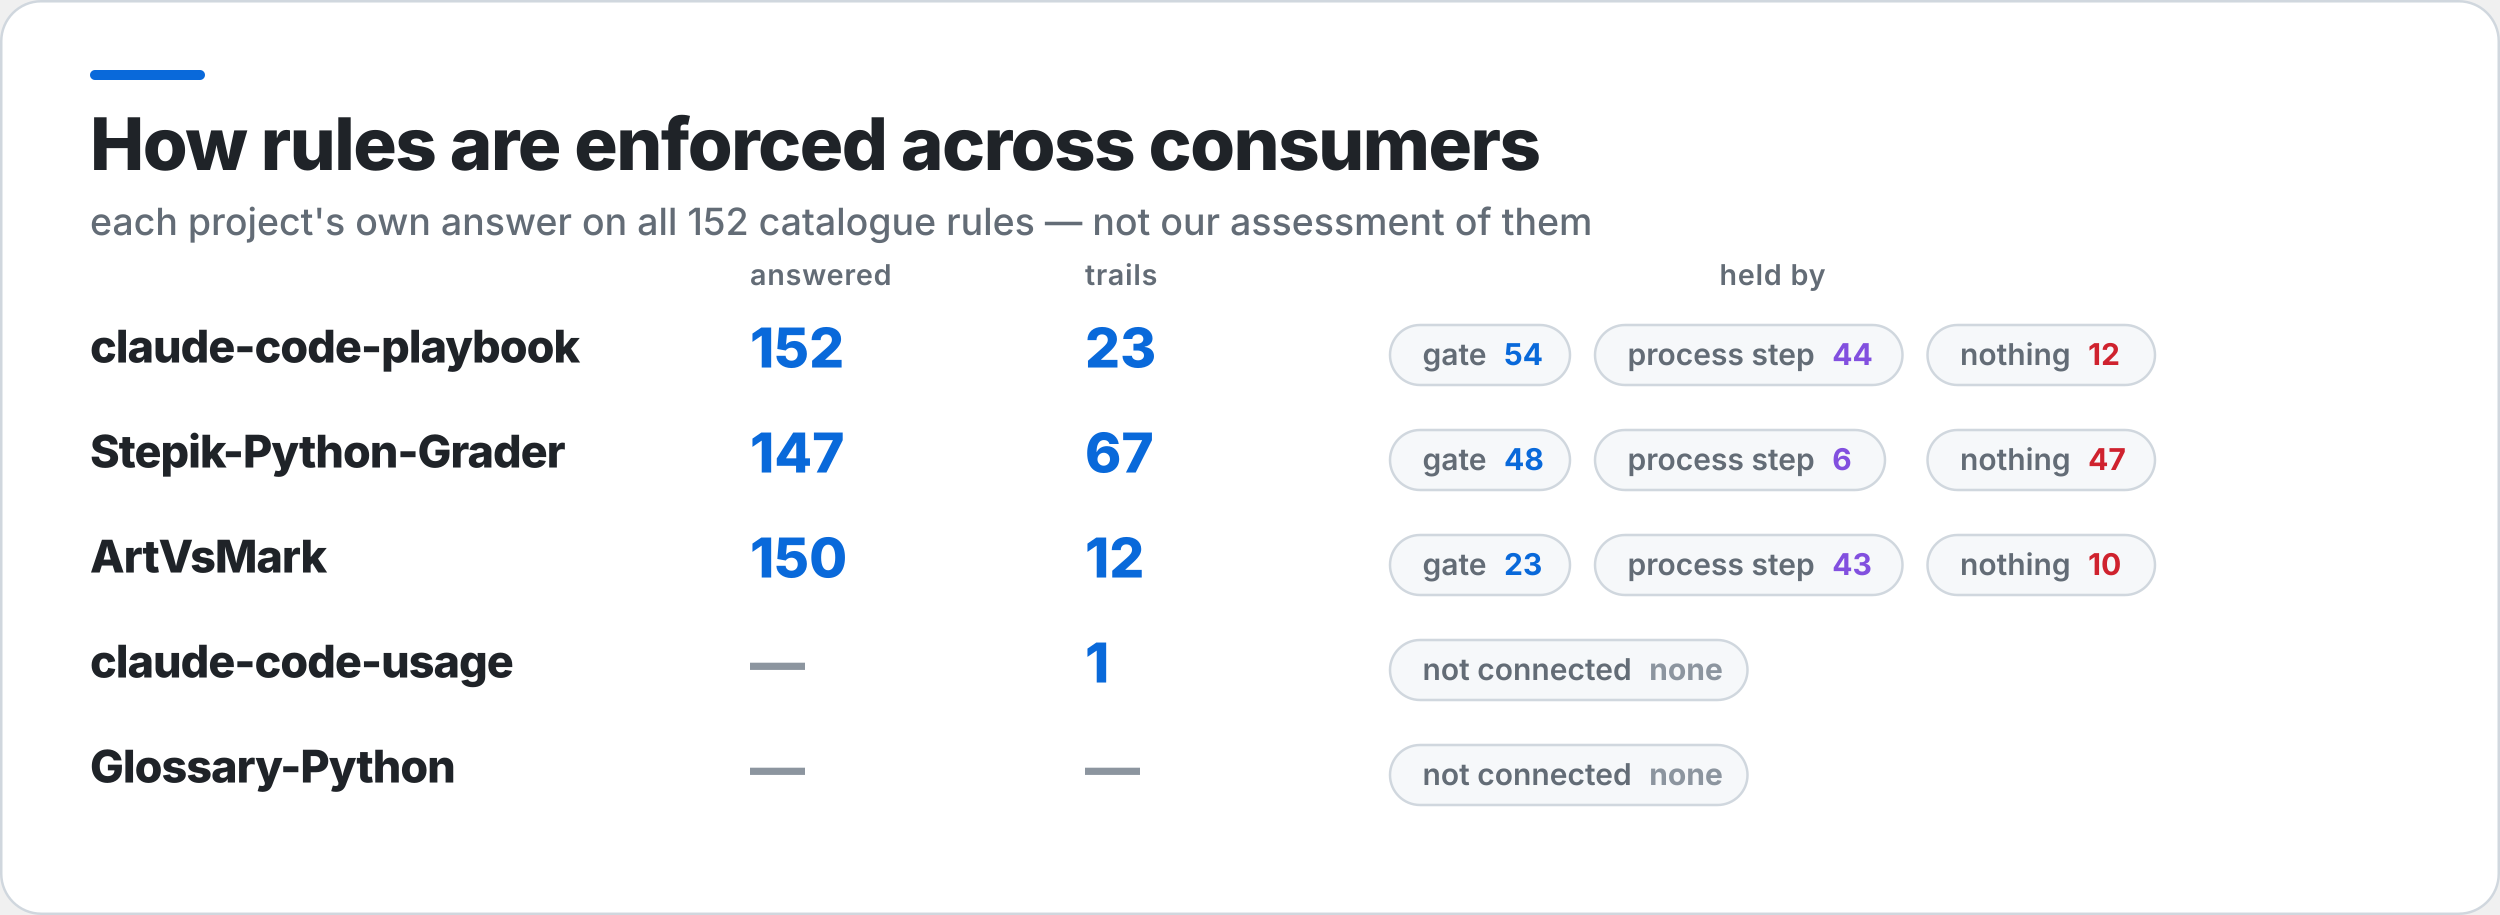
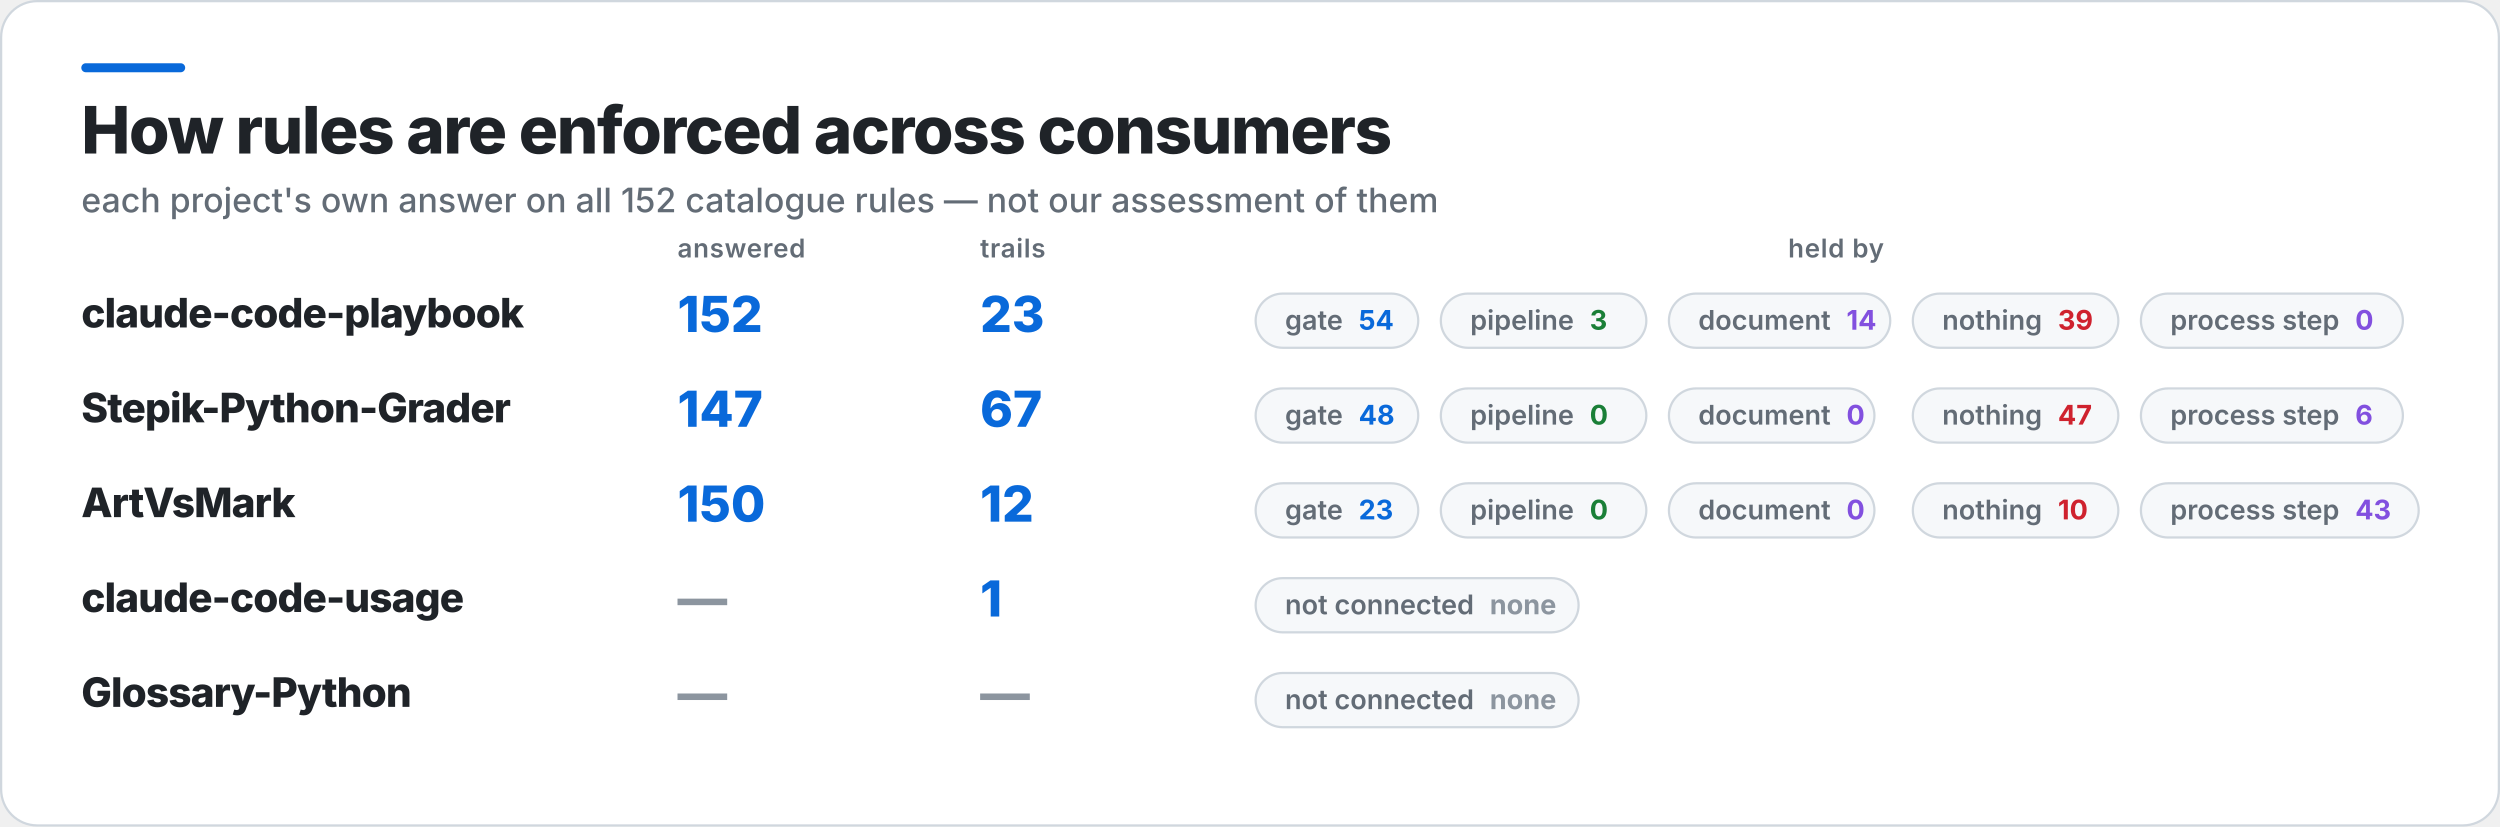
- <svg xmlns="http://www.w3.org/2000/svg" width="1000" height="366" viewBox="0 0 1000 366" role="img" aria-label="How rules are enforced across consumers">
-   <rect x="0.5" y="0.5" width="999" height="365" rx="16" fill="#FFFFFF" stroke="#D0D7DE" />
+ <svg xmlns="http://www.w3.org/2000/svg" width="1107" height="366" viewBox="0 0 1107 366" role="img" aria-label="How rules are enforced across consumers">
+   <rect x="0.5" y="0.5" width="1106" height="365" rx="16" fill="#FFFFFF" stroke="#D0D7DE" />
  <rect x="36" y="28" width="46" height="4" rx="2" fill="#0969DA" />
  <text x="36" y="68" fill="#1F2328" font-family="Inter,Segoe UI,Helvetica,Arial,sans-serif" font-size="29" font-weight="800" letter-spacing="-0.6">How rules are enforced across consumers</text>
  <text x="36" y="94" fill="#636C76" font-family="Inter,Segoe UI,Helvetica,Arial,sans-serif" font-size="15" font-weight="500">each project's own answer on all 152 catalogue rules — not our assessment of them</text>
  <text x="300" y="114" fill="#636C76" font-family="Inter,Segoe UI,Helvetica,Arial,sans-serif" font-size="11.5" font-weight="600" letter-spacing="0.3">answered</text>
  <text x="434" y="114" fill="#636C76" font-family="Inter,Segoe UI,Helvetica,Arial,sans-serif" font-size="11.5" font-weight="600" letter-spacing="0.3">trails</text>
-   <text x="709" y="114" fill="#636C76" font-family="Inter,Segoe UI,Helvetica,Arial,sans-serif" font-size="11.5" font-weight="600" letter-spacing="0.3" text-anchor="middle">held by</text>
+   <text x="813" y="114" fill="#636C76" font-family="Inter,Segoe UI,Helvetica,Arial,sans-serif" font-size="11.5" font-weight="600" letter-spacing="0.3" text-anchor="middle">held by</text>
  <text x="36" y="145" fill="#1F2328" font-family="Inter,Segoe UI,Helvetica,Arial,sans-serif" font-size="18" font-weight="800" letter-spacing="-0.4">claude-code-playbook</text>
  <text x="300" y="147" fill="#0969DA" font-family="Inter,Segoe UI,Helvetica,Arial,sans-serif" font-size="22" font-weight="800">152</text>
  <text x="434" y="147" fill="#0969DA" font-family="Inter,Segoe UI,Helvetica,Arial,sans-serif" font-size="22" font-weight="800">23</text>
  <rect x="556" y="130" width="72" height="24" rx="12" fill="#F6F8FA" stroke="#D0D7DE" />
  <text x="569" y="146" fill="#636C76" font-family="Inter,Segoe UI,Helvetica,Arial,sans-serif" font-size="12" font-weight="600">gate<tspan fill="#0969DA" font-weight="700" dx="7">54</tspan>
  </text>
-   <rect x="638" y="130" width="123" height="24" rx="12" fill="#F6F8FA" stroke="#D0D7DE" />
-   <text x="651" y="146" fill="#636C76" font-family="Inter,Segoe UI,Helvetica,Arial,sans-serif" font-size="12" font-weight="600">process step<tspan fill="#8250DF" font-weight="700" dx="7">44</tspan>
+   <rect x="638" y="130" width="91" height="24" rx="12" fill="#F6F8FA" stroke="#D0D7DE" />
+   <text x="651" y="146" fill="#636C76" font-family="Inter,Segoe UI,Helvetica,Arial,sans-serif" font-size="12" font-weight="600">pipeline<tspan fill="#1A7F37" font-weight="700" dx="7">3</tspan>
  </text>
-   <rect x="771" y="130" width="91" height="24" rx="12" fill="#F6F8FA" stroke="#D0D7DE" />
-   <text x="784" y="146" fill="#636C76" font-family="Inter,Segoe UI,Helvetica,Arial,sans-serif" font-size="12" font-weight="600">nothing<tspan fill="#CF222E" font-weight="700" dx="7">12</tspan>
+   <rect x="739" y="130" width="98" height="24" rx="12" fill="#F6F8FA" stroke="#D0D7DE" />
+   <text x="752" y="146" fill="#636C76" font-family="Inter,Segoe UI,Helvetica,Arial,sans-serif" font-size="12" font-weight="600">document<tspan fill="#8250DF" font-weight="700" dx="7">14</tspan>
+   </text>
+   <rect x="847" y="130" width="91" height="24" rx="12" fill="#F6F8FA" stroke="#D0D7DE" />
+   <text x="860" y="146" fill="#636C76" font-family="Inter,Segoe UI,Helvetica,Arial,sans-serif" font-size="12" font-weight="600">nothing<tspan fill="#CF222E" font-weight="700" dx="7">39</tspan>
+   </text>
+   <rect x="948" y="130" width="116" height="24" rx="12" fill="#F6F8FA" stroke="#D0D7DE" />
+   <text x="961" y="146" fill="#636C76" font-family="Inter,Segoe UI,Helvetica,Arial,sans-serif" font-size="12" font-weight="600">process step<tspan fill="#8250DF" font-weight="700" dx="7">0</tspan>
  </text>
  <text x="36" y="187" fill="#1F2328" font-family="Inter,Segoe UI,Helvetica,Arial,sans-serif" font-size="18" font-weight="800" letter-spacing="-0.4">Stepik-Python-Grader</text>
  <text x="300" y="189" fill="#0969DA" font-family="Inter,Segoe UI,Helvetica,Arial,sans-serif" font-size="22" font-weight="800">147</text>
  <text x="434" y="189" fill="#0969DA" font-family="Inter,Segoe UI,Helvetica,Arial,sans-serif" font-size="22" font-weight="800">67</text>
  <rect x="556" y="172" width="72" height="24" rx="12" fill="#F6F8FA" stroke="#D0D7DE" />
  <text x="569" y="188" fill="#636C76" font-family="Inter,Segoe UI,Helvetica,Arial,sans-serif" font-size="12" font-weight="600">gate<tspan fill="#0969DA" font-weight="700" dx="7">48</tspan>
  </text>
-   <rect x="638" y="172" width="116" height="24" rx="12" fill="#F6F8FA" stroke="#D0D7DE" />
-   <text x="651" y="188" fill="#636C76" font-family="Inter,Segoe UI,Helvetica,Arial,sans-serif" font-size="12" font-weight="600">process step<tspan fill="#8250DF" font-weight="700" dx="7">6</tspan>
+   <rect x="638" y="172" width="91" height="24" rx="12" fill="#F6F8FA" stroke="#D0D7DE" />
+   <text x="651" y="188" fill="#636C76" font-family="Inter,Segoe UI,Helvetica,Arial,sans-serif" font-size="12" font-weight="600">pipeline<tspan fill="#1A7F37" font-weight="700" dx="7">0</tspan>
  </text>
-   <rect x="771" y="172" width="91" height="24" rx="12" fill="#F6F8FA" stroke="#D0D7DE" />
-   <text x="784" y="188" fill="#636C76" font-family="Inter,Segoe UI,Helvetica,Arial,sans-serif" font-size="12" font-weight="600">nothing<tspan fill="#CF222E" font-weight="700" dx="7">47</tspan>
+   <rect x="739" y="172" width="91" height="24" rx="12" fill="#F6F8FA" stroke="#D0D7DE" />
+   <text x="752" y="188" fill="#636C76" font-family="Inter,Segoe UI,Helvetica,Arial,sans-serif" font-size="12" font-weight="600">document<tspan fill="#8250DF" font-weight="700" dx="7">0</tspan>
+   </text>
+   <rect x="847" y="172" width="91" height="24" rx="12" fill="#F6F8FA" stroke="#D0D7DE" />
+   <text x="860" y="188" fill="#636C76" font-family="Inter,Segoe UI,Helvetica,Arial,sans-serif" font-size="12" font-weight="600">nothing<tspan fill="#CF222E" font-weight="700" dx="7">47</tspan>
+   </text>
+   <rect x="948" y="172" width="116" height="24" rx="12" fill="#F6F8FA" stroke="#D0D7DE" />
+   <text x="961" y="188" fill="#636C76" font-family="Inter,Segoe UI,Helvetica,Arial,sans-serif" font-size="12" font-weight="600">process step<tspan fill="#8250DF" font-weight="700" dx="7">6</tspan>
  </text>
  <text x="36" y="229" fill="#1F2328" font-family="Inter,Segoe UI,Helvetica,Arial,sans-serif" font-size="18" font-weight="800" letter-spacing="-0.4">ArtVsMark</text>
  <text x="300" y="231" fill="#0969DA" font-family="Inter,Segoe UI,Helvetica,Arial,sans-serif" font-size="22" font-weight="800">150</text>
  <text x="434" y="231" fill="#0969DA" font-family="Inter,Segoe UI,Helvetica,Arial,sans-serif" font-size="22" font-weight="800">12</text>
  <rect x="556" y="214" width="72" height="24" rx="12" fill="#F6F8FA" stroke="#D0D7DE" />
  <text x="569" y="230" fill="#636C76" font-family="Inter,Segoe UI,Helvetica,Arial,sans-serif" font-size="12" font-weight="600">gate<tspan fill="#0969DA" font-weight="700" dx="7">23</tspan>
  </text>
-   <rect x="638" y="214" width="123" height="24" rx="12" fill="#F6F8FA" stroke="#D0D7DE" />
-   <text x="651" y="230" fill="#636C76" font-family="Inter,Segoe UI,Helvetica,Arial,sans-serif" font-size="12" font-weight="600">process step<tspan fill="#8250DF" font-weight="700" dx="7">43</tspan>
+   <rect x="638" y="214" width="91" height="24" rx="12" fill="#F6F8FA" stroke="#D0D7DE" />
+   <text x="651" y="230" fill="#636C76" font-family="Inter,Segoe UI,Helvetica,Arial,sans-serif" font-size="12" font-weight="600">pipeline<tspan fill="#1A7F37" font-weight="700" dx="7">0</tspan>
  </text>
-   <rect x="771" y="214" width="91" height="24" rx="12" fill="#F6F8FA" stroke="#D0D7DE" />
-   <text x="784" y="230" fill="#636C76" font-family="Inter,Segoe UI,Helvetica,Arial,sans-serif" font-size="12" font-weight="600">nothing<tspan fill="#CF222E" font-weight="700" dx="7">10</tspan>
+   <rect x="739" y="214" width="91" height="24" rx="12" fill="#F6F8FA" stroke="#D0D7DE" />
+   <text x="752" y="230" fill="#636C76" font-family="Inter,Segoe UI,Helvetica,Arial,sans-serif" font-size="12" font-weight="600">document<tspan fill="#8250DF" font-weight="700" dx="7">0</tspan>
+   </text>
+   <rect x="847" y="214" width="91" height="24" rx="12" fill="#F6F8FA" stroke="#D0D7DE" />
+   <text x="860" y="230" fill="#636C76" font-family="Inter,Segoe UI,Helvetica,Arial,sans-serif" font-size="12" font-weight="600">nothing<tspan fill="#CF222E" font-weight="700" dx="7">10</tspan>
+   </text>
+   <rect x="948" y="214" width="123" height="24" rx="12" fill="#F6F8FA" stroke="#D0D7DE" />
+   <text x="961" y="230" fill="#636C76" font-family="Inter,Segoe UI,Helvetica,Arial,sans-serif" font-size="12" font-weight="600">process step<tspan fill="#8250DF" font-weight="700" dx="7">43</tspan>
  </text>
  <text x="36" y="271" fill="#1F2328" font-family="Inter,Segoe UI,Helvetica,Arial,sans-serif" font-size="18" font-weight="800" letter-spacing="-0.4">claude-code-usage</text>
  <text x="300" y="273" fill="#8C959F" font-family="Inter,Segoe UI,Helvetica,Arial,sans-serif" font-size="22" font-weight="800">—</text>
  <text x="434" y="273" fill="#0969DA" font-family="Inter,Segoe UI,Helvetica,Arial,sans-serif" font-size="22" font-weight="800">1</text>
  <rect x="556" y="256" width="143" height="24" rx="12" fill="#F6F8FA" stroke="#D0D7DE" />
  <text x="569" y="272" fill="#636C76" font-family="Inter,Segoe UI,Helvetica,Arial,sans-serif" font-size="12" font-weight="600">not connected<tspan fill="#8C959F" font-weight="700" dx="7">none</tspan>
  </text>
  <text x="36" y="313" fill="#1F2328" font-family="Inter,Segoe UI,Helvetica,Arial,sans-serif" font-size="18" font-weight="800" letter-spacing="-0.4">Glossary-Python</text>
  <text x="300" y="315" fill="#8C959F" font-family="Inter,Segoe UI,Helvetica,Arial,sans-serif" font-size="22" font-weight="800">—</text>
  <text x="434" y="315" fill="#8C959F" font-family="Inter,Segoe UI,Helvetica,Arial,sans-serif" font-size="22" font-weight="800">—</text>
  <rect x="556" y="298" width="143" height="24" rx="12" fill="#F6F8FA" stroke="#D0D7DE" />
  <text x="569" y="314" fill="#636C76" font-family="Inter,Segoe UI,Helvetica,Arial,sans-serif" font-size="12" font-weight="600">not connected<tspan fill="#8C959F" font-weight="700" dx="7">none</tspan>
  </text>
</svg>
